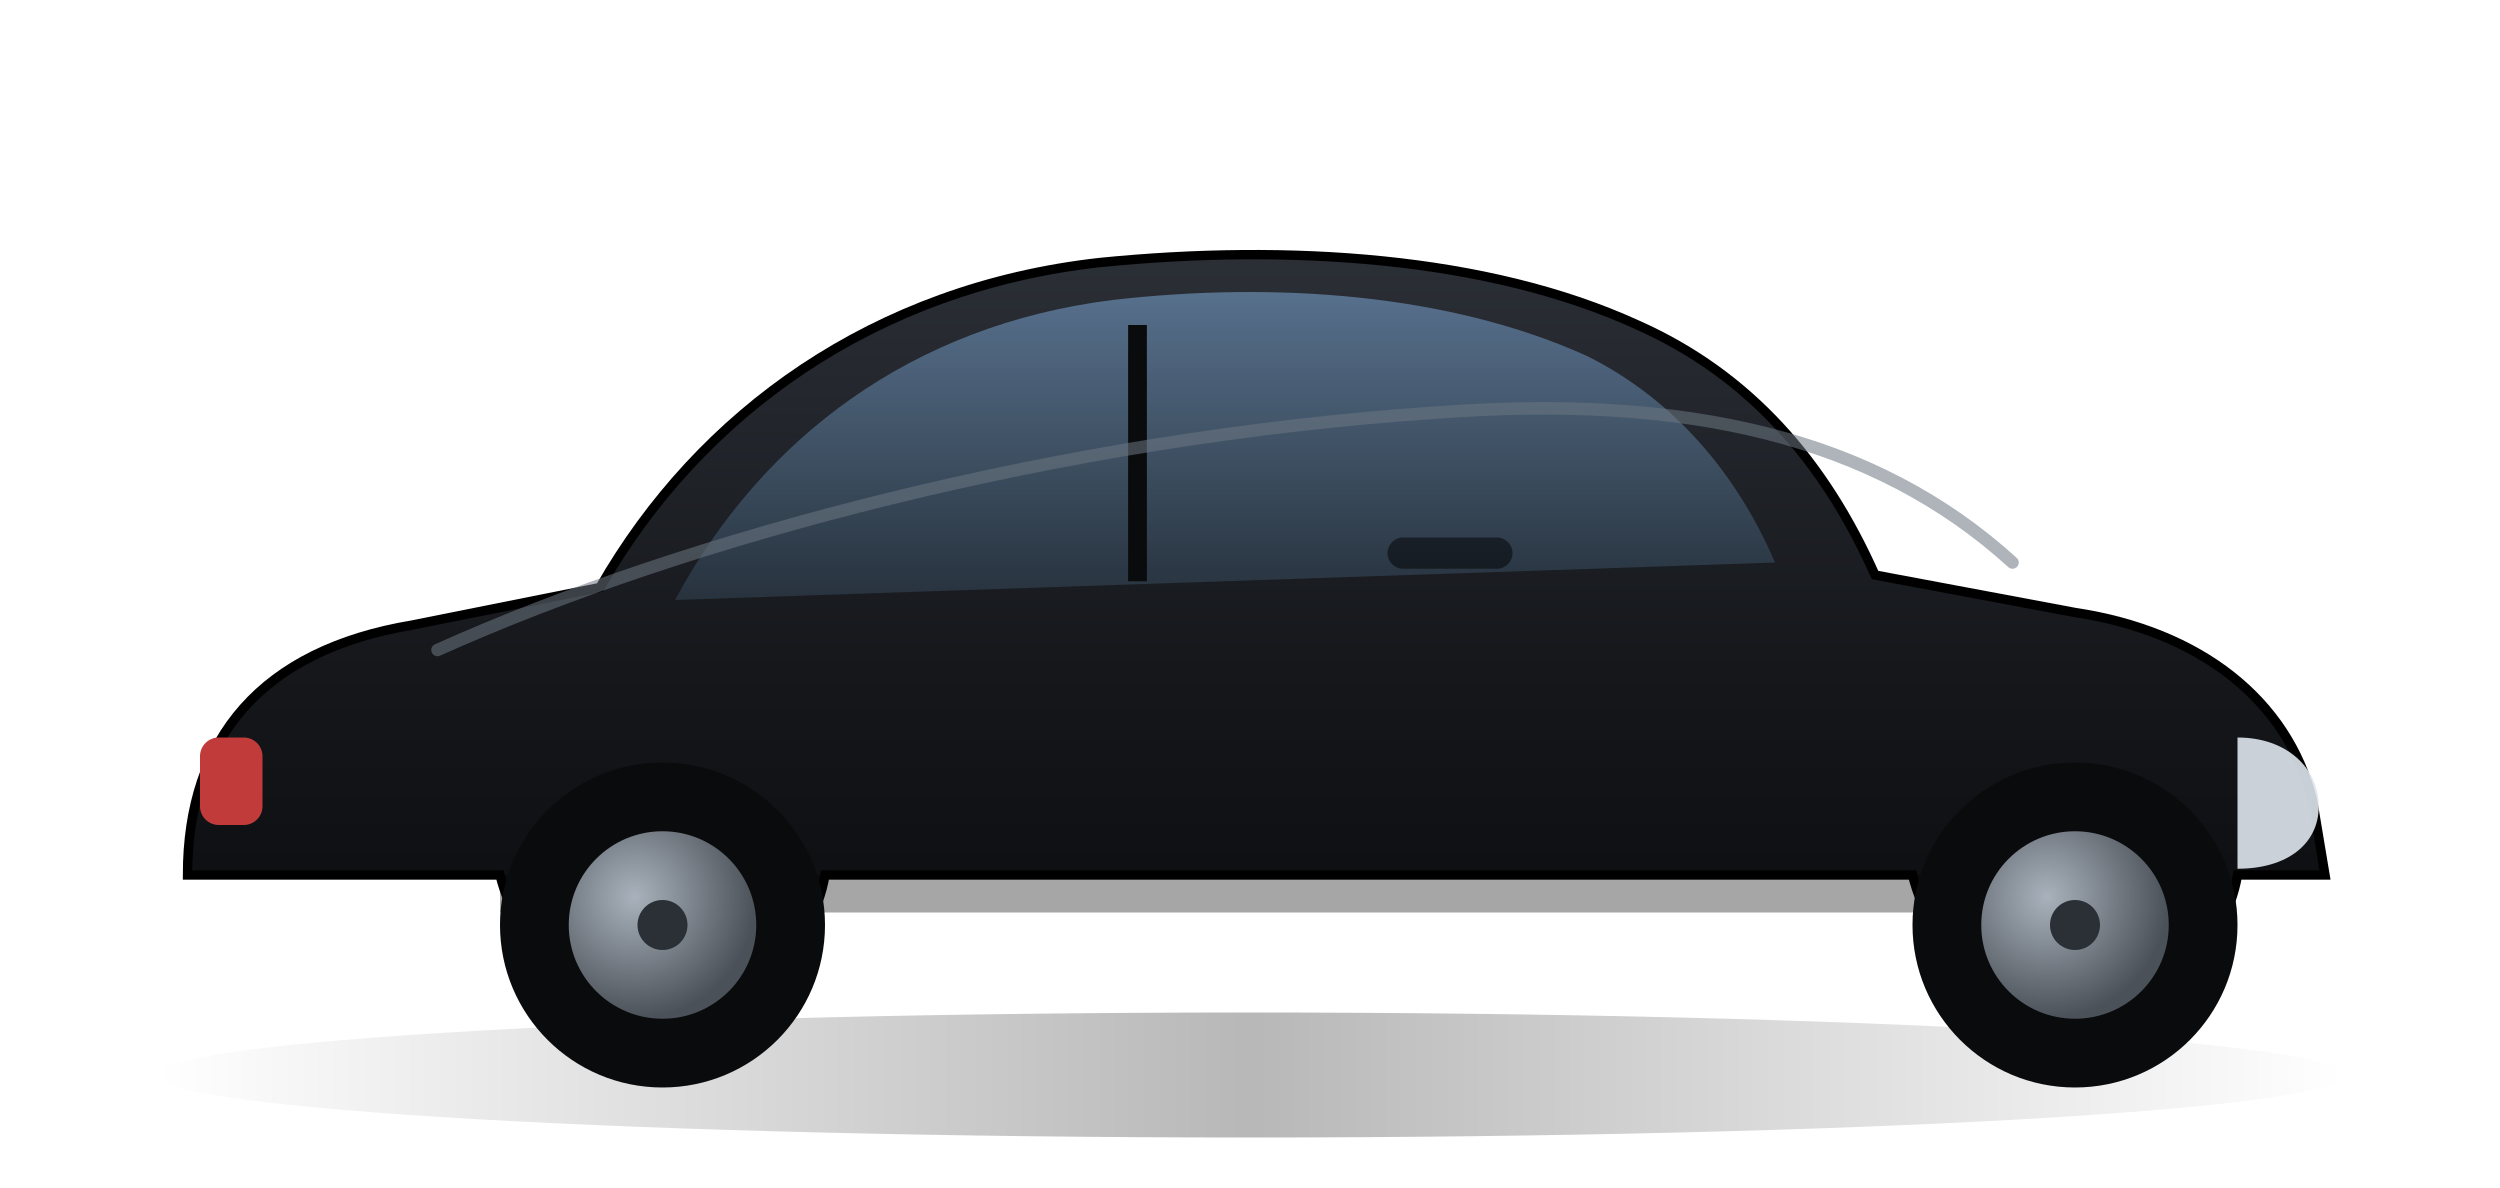
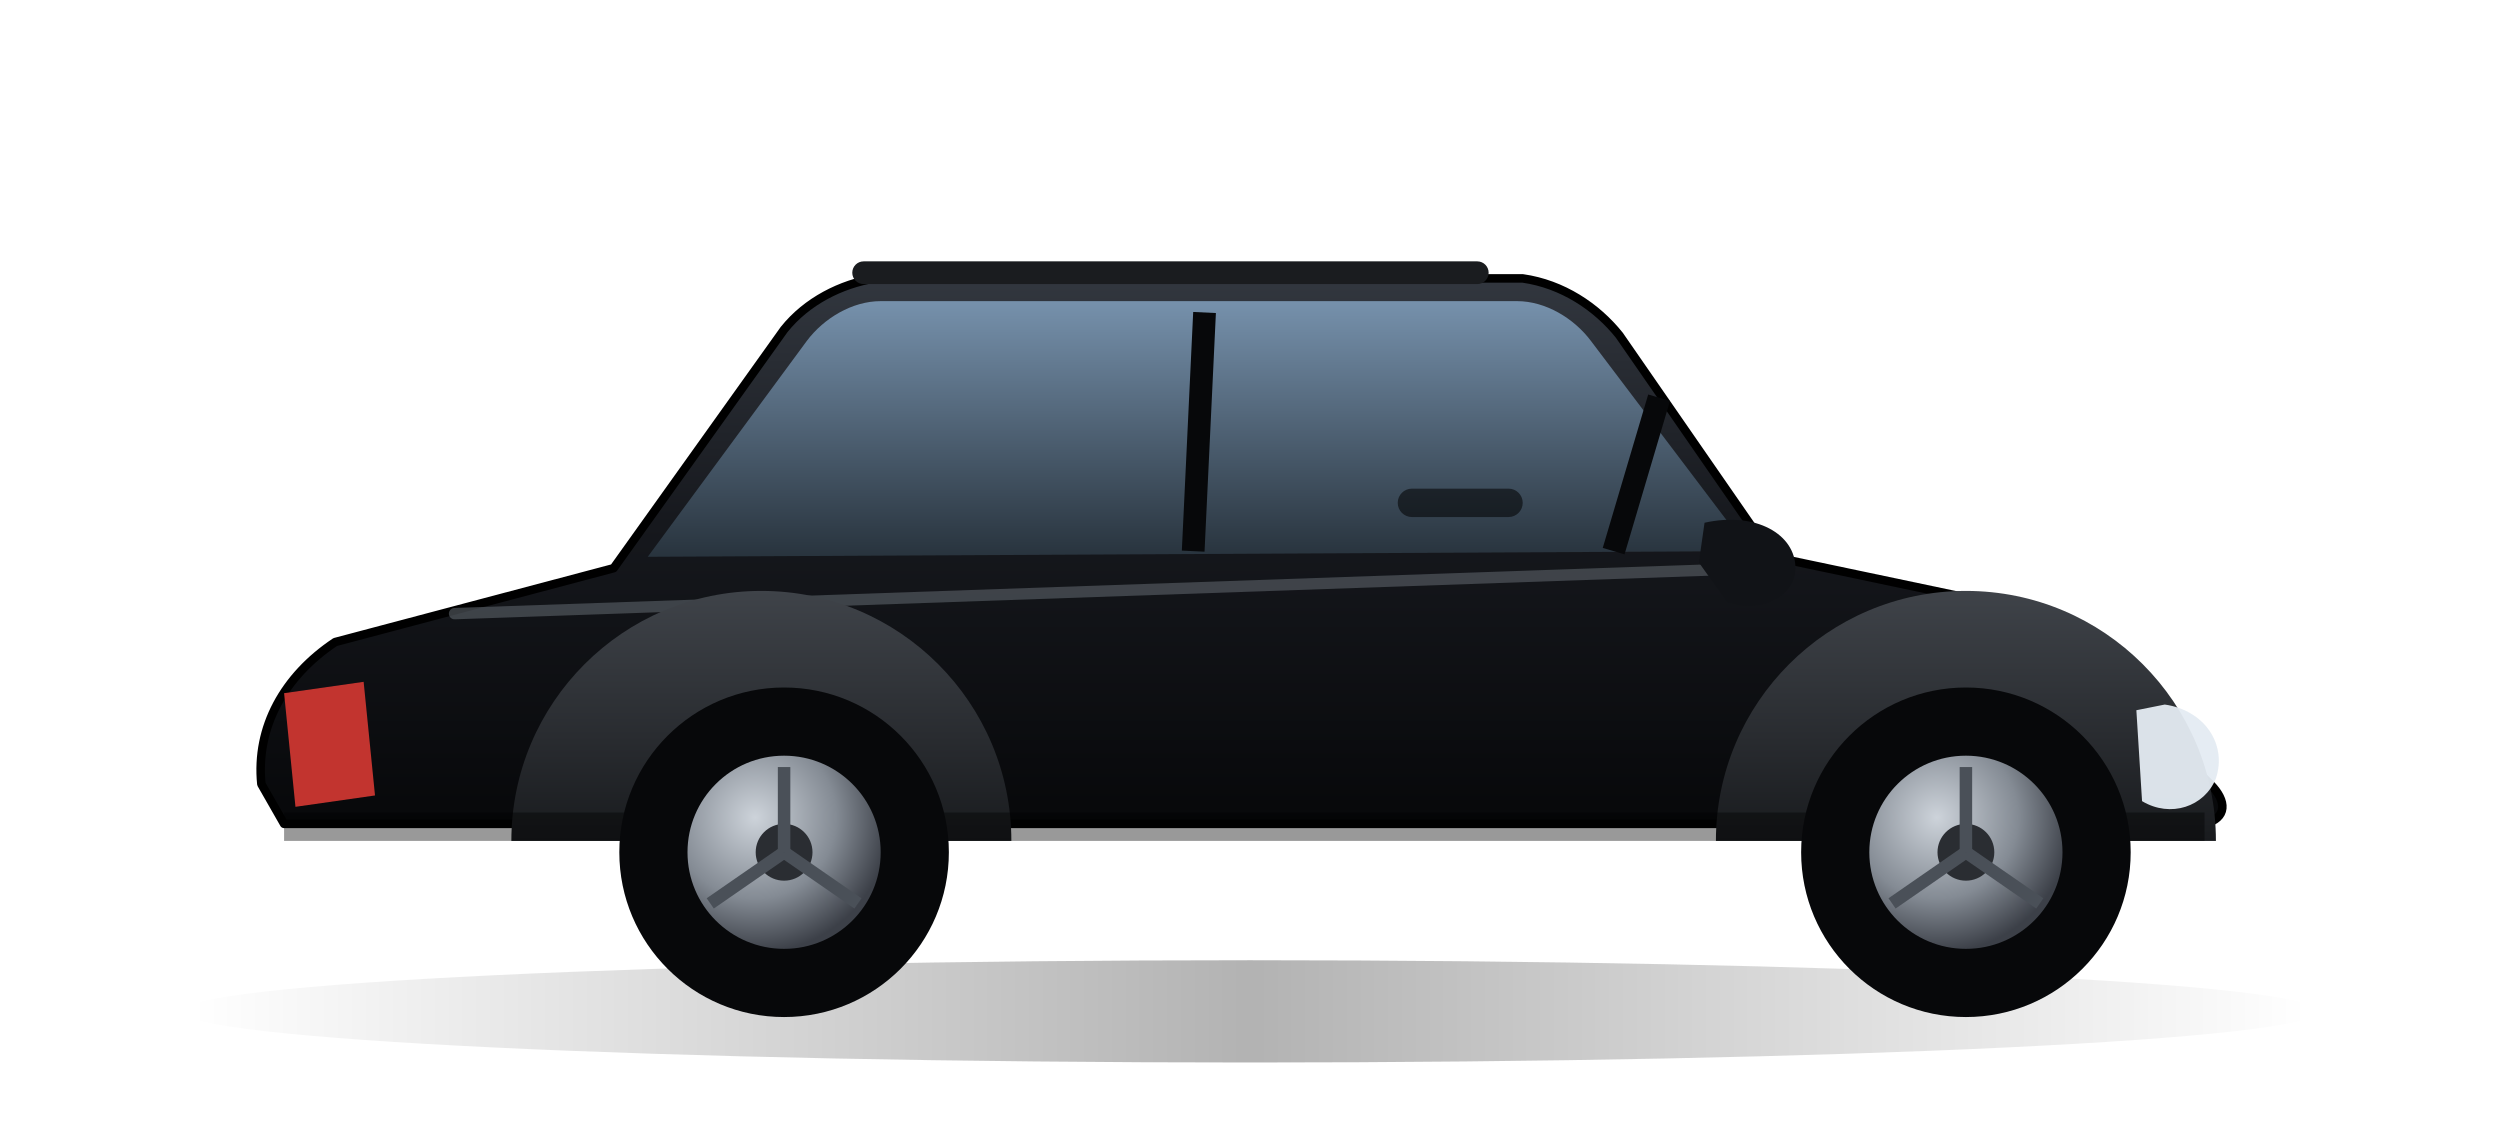
- <svg xmlns="http://www.w3.org/2000/svg" viewBox="0 0 400 190" width="400" height="190" role="img" aria-label="SUV électrique noir">
+ <svg xmlns="http://www.w3.org/2000/svg" viewBox="0 0 440 200" width="440" height="200" role="img" aria-label="SUV électrique noir">
  <defs>
    <linearGradient id="carrosserie" x1="0" y1="0" x2="0" y2="1">
-       <stop offset="0%" stop-color="#2b2f36" />
-       <stop offset="55%" stop-color="#15171b" />
-       <stop offset="100%" stop-color="#0a0b0d" />
+       <stop offset="0%" stop-color="#32373f" />
+       <stop offset="45%" stop-color="#16181d" />
+       <stop offset="100%" stop-color="#07080a" />
    </linearGradient>
    <linearGradient id="vitres" x1="0" y1="0" x2="0" y2="1">
-       <stop offset="0%" stop-color="#5b7694" />
-       <stop offset="100%" stop-color="#28343f" />
+       <stop offset="0%" stop-color="#7691ac" />
+       <stop offset="100%" stop-color="#28333d" />
    </linearGradient>
-     <radialGradient id="jante" cx="35%" cy="35%" r="65%">
-       <stop offset="0%" stop-color="#a9b2bc" />
-       <stop offset="100%" stop-color="#4b5158" />
+     <linearGradient id="cladding" x1="0" y1="0" x2="0" y2="1">
+       <stop offset="0%" stop-color="#3f4349" />
+       <stop offset="100%" stop-color="#191b1e" />
+     </linearGradient>
+     <radialGradient id="jante" cx="35%" cy="32%" r="70%">
+       <stop offset="0%" stop-color="#cdd3da" />
+       <stop offset="60%" stop-color="#848b94" />
+       <stop offset="100%" stop-color="#3c4048" />
    </radialGradient>
    <linearGradient id="sol" x1="0" y1="0" x2="1" y2="0">
      <stop offset="0%" stop-color="#000000" stop-opacity="0" />
-       <stop offset="50%" stop-color="#000000" stop-opacity="0.28" />
+       <stop offset="50%" stop-color="#000000" stop-opacity="0.3" />
      <stop offset="100%" stop-color="#000000" stop-opacity="0" />
    </linearGradient>
  </defs>
-   <ellipse cx="200" cy="172" rx="175" ry="10" fill="url(#sol)" />
-   <path d="M30,140            C30,118 42,104 66,100            L96,94            C112,66 140,46 176,42            C206,39 238,41 262,52            C280,60 292,74 300,92            L332,98            C352,101 366,112 370,128            L372,140            L358,140            C356,152 345,161 332,161            C319,161 309,152 306,140            L132,140            C130,152 119,161 106,161            C93,161 83,152 80,140            L30,140 Z" fill="url(#carrosserie)" stroke="#000000" stroke-width="1.5" />
-   <path d="M108,96            C122,70 146,52 178,48            C204,45 232,47 254,57            C268,64 278,76 284,90            Z" fill="url(#vitres)" opacity="0.92" />
-   <path d="M182,52 L182,93" stroke="#0a0b0d" stroke-width="3" />
-   <path d="M70,104 C110,86 170,70 230,66 C270,63 300,70 322,90" fill="none" stroke="#6b7682" stroke-width="2" opacity="0.55" stroke-linecap="round" />
-   <rect x="222" y="86" width="20" height="5" rx="2.5" fill="#000000" opacity="0.5" />
-   <path d="M358,118 C366,118 371,123 371,129 C371,135 366,139 358,139 Z" fill="#dfe6ee" opacity="0.9" />
-   <rect x="32" y="118" width="10" height="14" rx="3" fill="#c23b3b" />
-   <path d="M80,140 L332,140 L332,146 L80,146 Z" fill="#000000" opacity="0.35" />
-   <circle cx="106" cy="148" r="26" fill="#0a0b0d" />
-   <circle cx="106" cy="148" r="15" fill="url(#jante)" />
-   <circle cx="106" cy="148" r="4" fill="#2b2f36" />
-   <circle cx="332" cy="148" r="26" fill="#0a0b0d" />
-   <circle cx="332" cy="148" r="15" fill="url(#jante)" />
-   <circle cx="332" cy="148" r="4" fill="#2b2f36" />
+   <ellipse cx="220" cy="178" rx="188" ry="9" fill="url(#sol)" />
+   <path d="M50,145            L46,138            C45,128 50,119 59,113            L108,100            L138,58            C142,53 148,50 154,49            L268,49            C275,50 281,54 285,59            L312,98            L350,106            C362,109 371,116 377,126            L389,138            C392,141 392,144 388,145            L50,145 Z" fill="url(#carrosserie)" stroke="#000000" stroke-width="1.5" stroke-linejoin="round" />
+   <path d="M114,98            L142,60            C145,56 150,53 155,53            L267,53            C272,53 277,56 280,60            L308,97 Z" fill="url(#vitres)" />
+   <path d="M212,55 L210,97" stroke="#07080a" stroke-width="4" />
+   <path d="M292,70 L284,97" stroke="#07080a" stroke-width="4" />
+   <rect x="150" y="46" width="112" height="4" rx="2" fill="#1a1c1f" />
+   <path d="M80,108 L310,100" stroke="#5b6269" stroke-width="2" opacity="0.6" stroke-linecap="round" />
+   <path d="M90,148 a44,44 0 0 1 88,0 Z" fill="url(#cladding)" />
+   <path d="M302,148 a44,44 0 0 1 88,0 Z" fill="url(#cladding)" />
+   <rect x="50" y="143" width="338" height="5" fill="#000000" opacity="0.4" />
+   <rect x="246" y="86" width="22" height="5" rx="2.5" fill="#000000" opacity="0.55" />
+   <path d="M300,92 C309,90 316,94 316,100 C316,105 310,108 304,106 L299,99 Z" fill="#111317" />
+   <path d="M381,124 C388,125 392,131 390,137 C388,142 382,144 377,141 L376,125 Z" fill="#e4ebf2" opacity="0.95" />
+   <path d="M50,122 L64,120 L66,140 L52,142 Z" fill="#c2342f" />
+   <circle cx="138" cy="150" r="29" fill="#07080a" />
+   <circle cx="138" cy="150" r="17" fill="url(#jante)" />
+   <circle cx="138" cy="150" r="5" fill="#2a2d32" />
+   <g stroke="#4a5058" stroke-width="2.2">
+     <line x1="138" y1="150" x2="138" y2="135" />
+     <line x1="138" y1="150" x2="151" y2="159" />
+     <line x1="138" y1="150" x2="125" y2="159" />
+   </g>
+   <circle cx="346" cy="150" r="29" fill="#07080a" />
+   <circle cx="346" cy="150" r="17" fill="url(#jante)" />
+   <circle cx="346" cy="150" r="5" fill="#2a2d32" />
+   <g stroke="#4a5058" stroke-width="2.2">
+     <line x1="346" y1="150" x2="346" y2="135" />
+     <line x1="346" y1="150" x2="359" y2="159" />
+     <line x1="346" y1="150" x2="333" y2="159" />
+   </g>
</svg>
